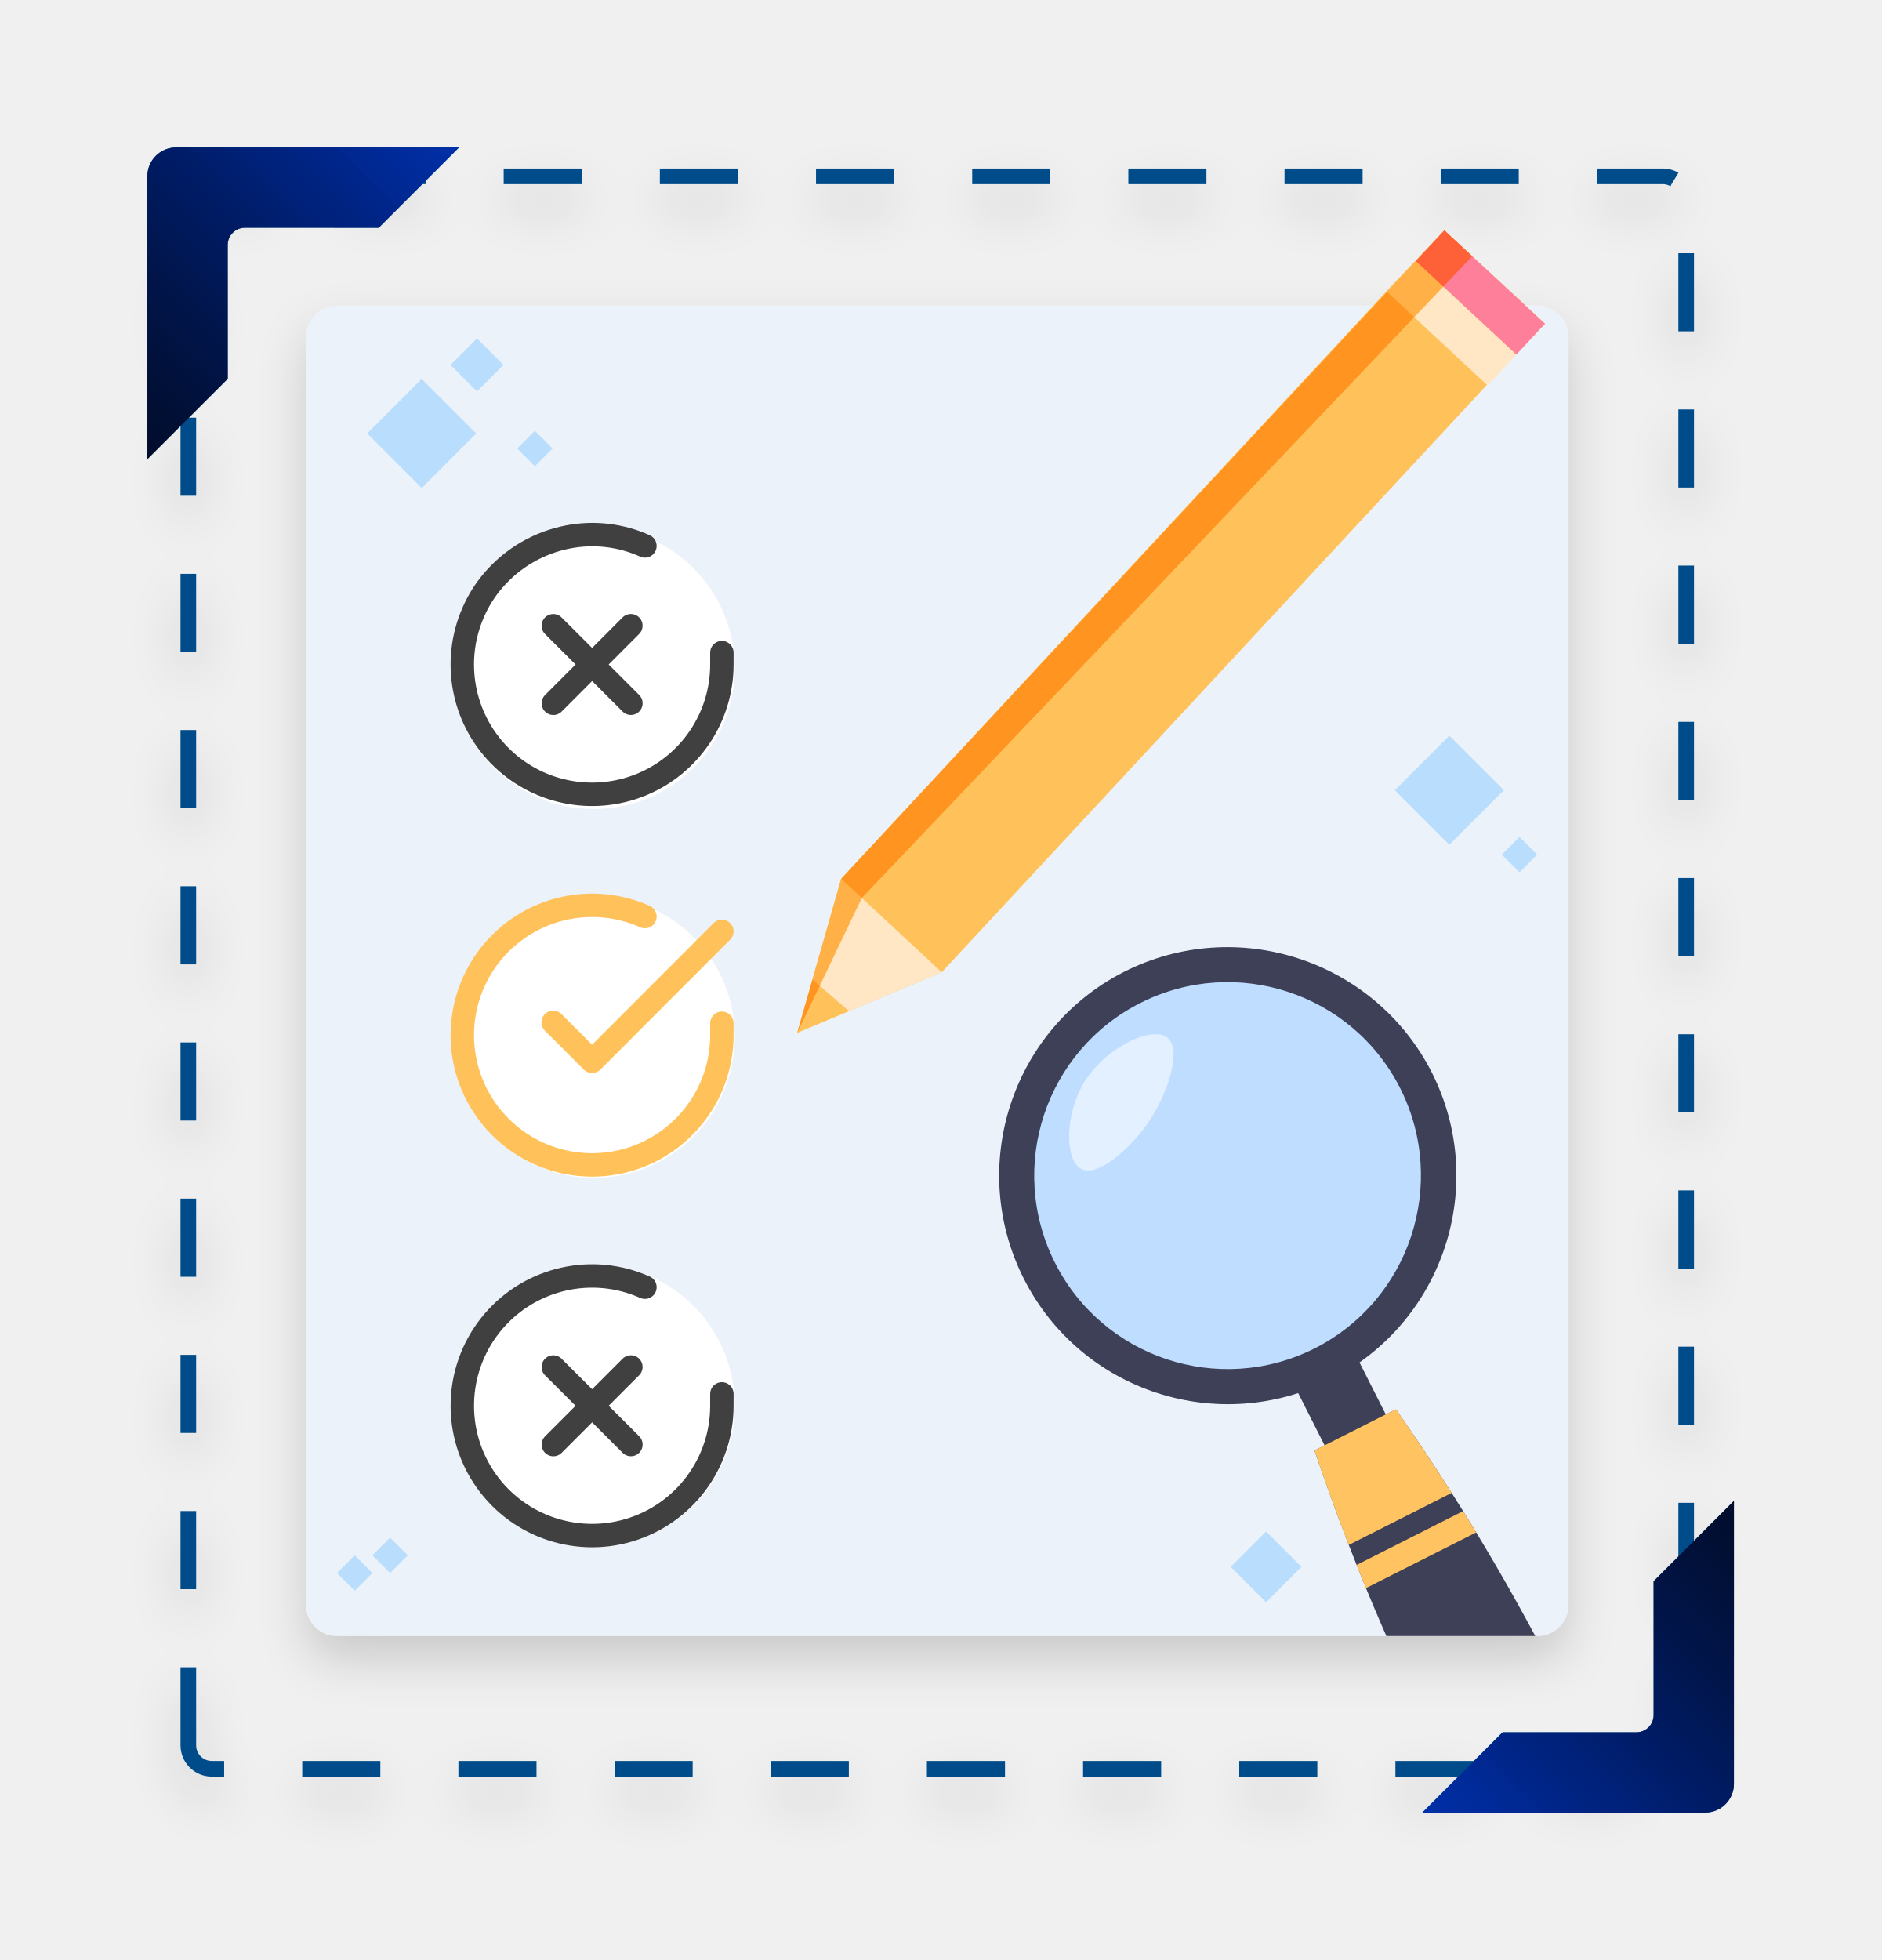
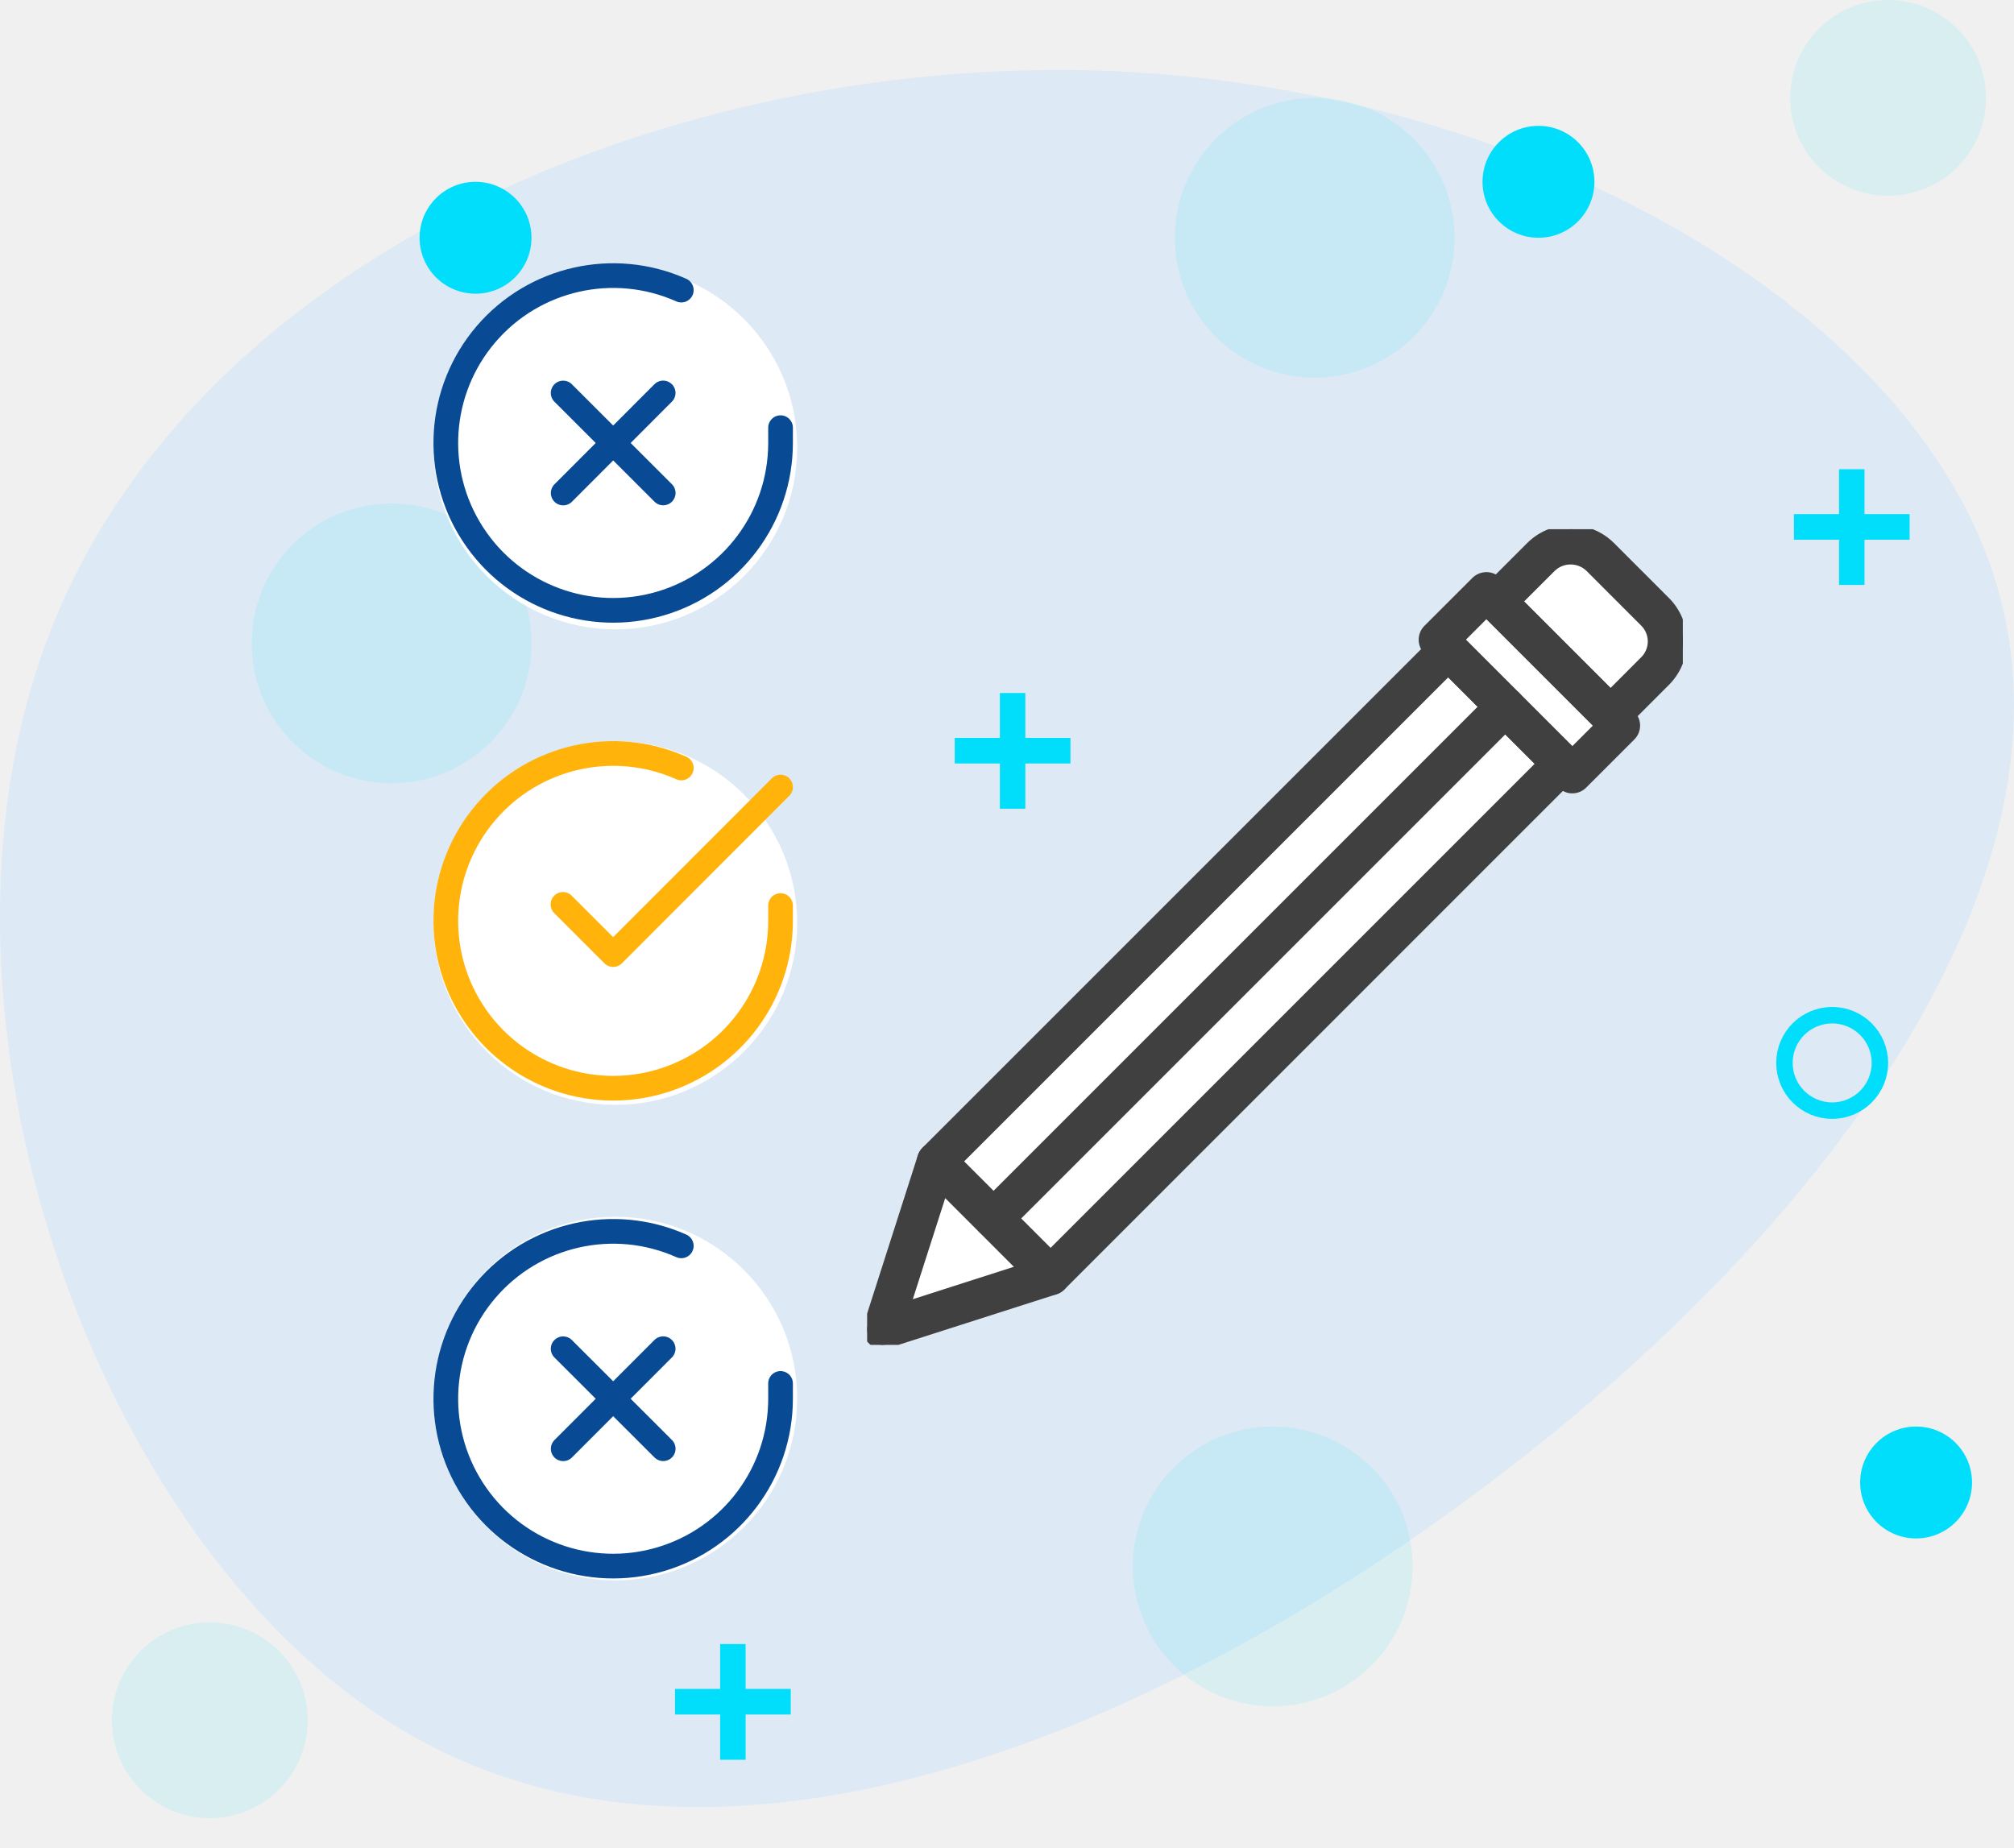
- <svg xmlns="http://www.w3.org/2000/svg" width="240.934" height="250.963" viewBox="0 0 240.934 250.963">
+ <svg xmlns="http://www.w3.org/2000/svg" width="244.749" height="224.577" viewBox="0 0 244.749 224.577">
  <defs>
-     <filter id="Rectángulo_40210" x="30.188" y="33.152" width="179.681" height="188.332" filterUnits="userSpaceOnUse">
-       <feOffset dy="3" input="SourceAlpha" />
-       <feGaussianBlur stdDeviation="3" result="blur" />
-       <feFlood flood-opacity="0.161" />
-       <feComposite operator="in" in2="blur" />
-       <feComposite in="SourceGraphic" />
-     </filter>
-     <filter id="Rectángulo_40211" x="14.116" y="15.583" width="211.826" height="223.902" filterUnits="userSpaceOnUse">
-       <feOffset dy="3" input="SourceAlpha" />
-       <feGaussianBlur stdDeviation="3" result="blur-2" />
-       <feFlood flood-opacity="0.161" />
-       <feComposite operator="in" in2="blur-2" />
-       <feComposite in="SourceGraphic" />
-     </filter>
-     <linearGradient id="linear-gradient" x1="0.5" x2="0.5" y2="1" gradientUnits="objectBoundingBox">
-       <stop offset="0" stop-color="#004e96" />
-       <stop offset="1" stop-color="#0c284a" />
-     </linearGradient>
    <clipPath id="clip-path">
-       <rect id="Rectángulo_40778" data-name="Rectángulo 40778" width="170.332" height="161.681" rx="4" transform="translate(253.418 740.231) rotate(-90)" fill="#ecf2f9" />
+       <rect id="Rectángulo_1" data-name="Rectángulo 1" width="99.125" height="99.125" fill="#404040" stroke="#00defc" stroke-width="1" />
    </clipPath>
  </defs>
-   <g id="Grupo_112238" data-name="Grupo 112238" transform="translate(-214.23 -318.752)">
-     <g transform="matrix(1, 0, 0, 1, 214.23, 318.75)" filter="url(#Rectángulo_40210)">
-       <rect id="Rectángulo_40210-2" data-name="Rectángulo 40210" width="170.332" height="161.681" rx="4" transform="translate(39.19 209.48) rotate(-90)" fill="#ecf2f9" />
-     </g>
-     <g transform="matrix(1, 0, 0, 1, 214.23, 318.75)" filter="url(#Rectángulo_40211)">
-       <g id="Rectángulo_40211-2" data-name="Rectángulo 40211" transform="translate(23.12 227.48) rotate(-90)" fill="none" stroke="#004b89" stroke-width="2" stroke-dasharray="10">
-         <rect width="205.902" height="193.826" rx="4" stroke="none" />
-         <rect x="1" y="1" width="203.902" height="191.826" rx="3" fill="none" />
+   <g id="Grupo_28" data-name="Grupo 28" transform="translate(-8 -13)">
+     <path id="blob_4_" data-name="blob(4)" d="M172.419,9.775C181.886,44.551,151.94,86.282,110.6,117.58S16.314,170.131-21.36,147.913c-37.867-22.218-60.472-87.52-43.47-132.728,17-45.4,73.8-70.325,126.546-69.166C114.459-52.629,163.146-24.808,172.419,9.775Z" transform="translate(78.572 75.518)" fill="#b9ddfc" opacity="0.35" />
+     <g id="Grupo_3" data-name="Grupo 3" transform="translate(249.35 238.577) rotate(180)">
+       <text id="_" data-name="+" transform="translate(118.701 144.576)" fill="#00defc" font-size="29" font-family="Montserrat-Bold, Montserrat" font-weight="700">
+         <tspan x="-8.686" y="0">+</tspan>
+       </text>
+       <text id="_2" data-name="+" transform="translate(16.722 171.77)" fill="#00defc" font-size="29" font-family="Montserrat-Bold, Montserrat" font-weight="700">
+         <tspan x="-8.686" y="0">+</tspan>
+       </text>
+       <text id="_3" data-name="+" transform="translate(152.694 29)" fill="#00defc" font-size="29" font-family="Montserrat-Bold, Montserrat" font-weight="700">
+         <tspan x="-8.686" y="0">+</tspan>
+       </text>
+       <circle id="Elipse_1" data-name="Elipse 1" cx="6.799" cy="6.799" r="6.799" transform="translate(1.7 38.616)" fill="#00defc" />
+       <circle id="Elipse_2" data-name="Elipse 2" cx="6.799" cy="6.799" r="6.799" transform="translate(47.59 196.683)" fill="#00defc" />
+       <circle id="Elipse_5" data-name="Elipse 5" cx="6.799" cy="6.799" r="6.799" transform="translate(176.763 189.884)" fill="#00defc" />
+       <circle id="Elipse_6" data-name="Elipse 6" cx="16.996" cy="16.996" r="16.996" transform="translate(69.685 18.22)" fill="#00defc" opacity="0.1" />
+       <circle id="Elipse_7" data-name="Elipse 7" cx="16.996" cy="16.996" r="16.996" transform="translate(176.763 130.397)" fill="#00defc" opacity="0.1" />
+       <circle id="Elipse_11" data-name="Elipse 11" cx="11.898" cy="11.898" r="11.898" transform="translate(203.957 4.623)" fill="#00defc" opacity="0.1" />
+       <circle id="Elipse_12" data-name="Elipse 12" cx="11.898" cy="11.898" r="11.898" transform="translate(0 201.782)" fill="#00defc" opacity="0.1" />
+       <circle id="Elipse_8" data-name="Elipse 8" cx="16.996" cy="16.996" r="16.996" transform="translate(64.586 179.686)" fill="#00defc" opacity="0.1" />
+       <g id="Elipse_4" data-name="Elipse 4" transform="translate(11.898 89.605)" fill="none" stroke="#00defc" stroke-width="2">
+         <circle cx="6.799" cy="6.799" r="6.799" stroke="none" />
+         <circle cx="6.799" cy="6.799" r="5.799" fill="none" />
      </g>
    </g>
-     <g id="Grupo_109303" data-name="Grupo 109303" transform="translate(254.135 318.752) rotate(45)" style="isolation: isolate">
-       <path id="Trazado_114472" data-name="Trazado 114472" d="M1.077,25.617,26.7,0V14.542L14.583,26.656a2.208,2.208,0,0,0,0,3.123L26.7,41.891V56.434L1.077,30.816A3.676,3.676,0,0,1,1.077,25.617Z" transform="translate(0 0)" fill="url(#linear-gradient)" style="mix-blend-mode: overlay;isolation: isolate" />
-       <path id="Trazado_114473" data-name="Trazado 114473" d="M1.077,25.617,26.7,0V14.542L14.583,26.656a2.208,2.208,0,0,0,0,3.123L26.7,41.891V56.434L1.077,30.816A3.676,3.676,0,0,1,1.077,25.617Z" transform="translate(0 0)" fill="url(#linear-gradient)" style="mix-blend-mode: overlay;isolation: isolate" />
-     </g>
-     <g id="Grupo_109301" data-name="Grupo 109301" transform="translate(415.261 569.715) rotate(-135)" style="isolation: isolate">
-       <path id="Trazado_114472-2" data-name="Trazado 114472" d="M1.077,25.617,26.694,0V14.542L14.581,26.655a2.208,2.208,0,0,0,0,3.123L26.694,41.89V56.432L1.077,30.815A3.676,3.676,0,0,1,1.077,25.617Z" transform="translate(0 0)" fill="url(#linear-gradient)" style="mix-blend-mode: overlay;isolation: isolate" />
-       <path id="Trazado_114473-2" data-name="Trazado 114473" d="M1.077,25.617,26.694,0V14.542L14.581,26.655a2.208,2.208,0,0,0,0,3.123L26.694,41.89V56.432L1.077,30.815A3.676,3.676,0,0,1,1.077,25.617Z" transform="translate(0 0)" fill="url(#linear-gradient)" style="mix-blend-mode: overlay;isolation: isolate" />
-     </g>
-     <g id="Grupo_13" data-name="Grupo 13" transform="translate(272.223 386.234)">
+     <g id="Grupo_13" data-name="Grupo 13" transform="translate(60.689 45.293)">
      <g id="Grupo_10" data-name="Grupo 10" transform="translate(0)">
-         <circle id="Elipse_13" data-name="Elipse 13" cx="18.056" cy="18.056" r="18.056" transform="translate(0)" fill="#fff" />
-         <g id="Icon_feather-check-circle" data-name="Icon feather-check-circle" transform="translate(1.216 0.981)">
-           <path id="Trazado_18" data-name="Trazado 18" d="M36.24,18.092v1.529A16.621,16.621,0,1,1,4.387,12.962a16.1,16.1,0,0,1,2.6-4.149,16.81,16.81,0,0,1,9.538-5.531,16.361,16.361,0,0,1,9.86,1.148" transform="translate(-3 -2.991)" fill="none" stroke="#404040" stroke-linecap="round" stroke-linejoin="round" stroke-width="3" />
-           <path id="Trazado_19" data-name="Trazado 19" d="M26.684,6l-9.927,9.937" transform="translate(-5.1 5.653)" fill="none" stroke="#404040" stroke-linecap="round" stroke-linejoin="round" stroke-width="3" />
-           <path id="Trazado_41" data-name="Trazado 41" d="M9.927,0,0,9.937" transform="translate(21.589 11.658) rotate(90)" fill="none" stroke="#404040" stroke-linecap="round" stroke-linejoin="round" stroke-width="3" />
+         <circle id="Elipse_13" data-name="Elipse 13" cx="22.095" cy="22.095" r="22.095" transform="translate(0)" fill="#fff" />
+         <g id="Icon_feather-check-circle" data-name="Icon feather-check-circle" transform="translate(1.488 1.201)">
+           <path id="Trazado_18" data-name="Trazado 18" d="M43.678,21.471v1.871A20.339,20.339,0,1,1,31.617,4.752" transform="translate(-3 -2.991)" fill="none" stroke="#084a93" stroke-linecap="round" stroke-linejoin="round" stroke-width="3" />
+           <path id="Trazado_19" data-name="Trazado 19" d="M28.905,6,16.757,18.16" transform="translate(-2.492 8.26)" fill="none" stroke="#084a93" stroke-linecap="round" stroke-linejoin="round" stroke-width="3" />
+           <path id="Trazado_41" data-name="Trazado 41" d="M12.148,0,0,12.16" transform="translate(26.419 14.266) rotate(90)" fill="none" stroke="#084a93" stroke-linecap="round" stroke-linejoin="round" stroke-width="3" />
        </g>
      </g>
-       <g id="Grupo_16" data-name="Grupo 16" transform="translate(0 94.444)">
-         <circle id="Elipse_13-2" data-name="Elipse 13" cx="18.056" cy="18.056" r="18.056" transform="translate(0)" fill="#fff" />
-         <g id="Icon_feather-check-circle-2" data-name="Icon feather-check-circle" transform="translate(1.216 1.451)">
-           <path id="Trazado_18-2" data-name="Trazado 18" d="M36.24,18.092v1.529A16.62,16.62,0,1,1,26.385,4.43" transform="translate(-3 -2.991)" fill="none" stroke="#404040" stroke-linecap="round" stroke-linejoin="round" stroke-width="3" />
-           <path id="Trazado_19-2" data-name="Trazado 19" d="M26.684,6l-9.927,9.937" transform="translate(-5.1 5.653)" fill="none" stroke="#404040" stroke-linecap="round" stroke-linejoin="round" stroke-width="3" />
-           <path id="Trazado_41-2" data-name="Trazado 41" d="M9.927,0,0,9.937" transform="translate(21.589 11.658) rotate(90)" fill="none" stroke="#404040" stroke-linecap="round" stroke-linejoin="round" stroke-width="3" />
+       <g id="Grupo_16" data-name="Grupo 16" transform="translate(0 115.576)">
+         <circle id="Elipse_13-2" data-name="Elipse 13" cx="22.095" cy="22.095" r="22.095" transform="translate(0)" fill="#fff" />
+         <g id="Icon_feather-check-circle-2" data-name="Icon feather-check-circle" transform="translate(1.488 1.775)">
+           <path id="Trazado_18-2" data-name="Trazado 18" d="M43.678,21.471v1.871A20.339,20.339,0,1,1,31.617,4.752" transform="translate(-3 -2.991)" fill="none" stroke="#084a93" stroke-linecap="round" stroke-linejoin="round" stroke-width="3" />
+           <path id="Trazado_19-2" data-name="Trazado 19" d="M28.905,6,16.757,18.16" transform="translate(-2.492 8.26)" fill="none" stroke="#084a93" stroke-linecap="round" stroke-linejoin="round" stroke-width="3" />
+           <path id="Trazado_41-2" data-name="Trazado 41" d="M12.148,0,0,12.16" transform="translate(26.419 14.266) rotate(90)" fill="none" stroke="#084a93" stroke-linecap="round" stroke-linejoin="round" stroke-width="3" />
        </g>
      </g>
-       <g id="Grupo_11" data-name="Grupo 11" transform="translate(0 47.222)">
-         <circle id="Elipse_13-3" data-name="Elipse 13" cx="18.056" cy="18.056" r="18.056" transform="translate(0)" fill="#fff" />
-         <g id="Icon_feather-check-circle-3" data-name="Icon feather-check-circle" transform="translate(1.216 1.216)">
-           <path id="Trazado_18-3" data-name="Trazado 18" d="M36.24,18.092v1.529A16.62,16.62,0,1,1,26.385,4.43" transform="translate(-3 -2.991)" fill="none" stroke="#ffc25b" stroke-linecap="round" stroke-linejoin="round" stroke-width="3" />
-           <path id="Trazado_19-3" data-name="Trazado 19" d="M35.106,6,18.486,22.637,13.5,17.651" transform="translate(-1.866 -2.666)" fill="none" stroke="#ffc25b" stroke-linecap="round" stroke-linejoin="round" stroke-width="3" />
+       <g id="Grupo_11" data-name="Grupo 11" transform="translate(0 57.788)">
+         <circle id="Elipse_13-3" data-name="Elipse 13" cx="22.095" cy="22.095" r="22.095" transform="translate(0)" fill="#fff" />
+         <g id="Icon_feather-check-circle-3" data-name="Icon feather-check-circle" transform="translate(1.488 1.488)">
+           <path id="Trazado_18-3" data-name="Trazado 18" d="M43.678,21.471v1.871A20.339,20.339,0,1,1,31.617,4.752" transform="translate(-3 -2.991)" fill="none" stroke="#ffb30b" stroke-linecap="round" stroke-linejoin="round" stroke-width="3" />
+           <path id="Trazado_19-3" data-name="Trazado 19" d="M39.941,6,19.6,26.359l-6.1-6.1" transform="translate(0.737 -1.92)" fill="none" stroke="#ffb30b" stroke-linecap="round" stroke-linejoin="round" stroke-width="3" />
        </g>
      </g>
    </g>
-     <g id="Grupo_111863" data-name="Grupo 111863" transform="translate(568.521 780.988) rotate(180)">
-       <path id="Trazado_116788" data-name="Trazado 116788" d="M252.191,330l-5.619,19.714L176.68,425l-.646.7-6.717,7.054-12.884-11.968,7.15-7.52,1.391-1.505,68.714-74.014Z" transform="translate(-0.003)" fill="#ffc25b" />
-       <rect id="Rectángulo_40775" data-name="Rectángulo 40775" width="5.394" height="17.585" transform="matrix(0.68, -0.733, 0.733, 0.68, 156.426, 420.79)" fill="#fe7f9a" />
-       <rect id="Rectángulo_40776" data-name="Rectángulo 40776" width="5.395" height="17.585" transform="matrix(0.681, -0.732, 0.732, 0.681, 160.101, 416.829)" fill="#ffe7c5" />
-       <path id="Trazado_116789" data-name="Trazado 116789" d="M304.5,337.747l12.884,11.968L323.005,330Z" transform="translate(-70.818)" fill="#ffe7c5" />
-       <path id="Trazado_116790" data-name="Trazado 116790" d="M327.274,332.772l4.679,4.045L333.9,330Z" transform="translate(-81.708)" fill="#ffc25b" />
-       <path id="Trazado_116791" data-name="Trazado 116791" d="M260.726,330l-8.264,17.258L174.28,429.436l3.572,3.318,77.255-83.039Z" transform="translate(-8.539)" fill="#ffc25b" style="mix-blend-mode: multiply;isolation: isolate" />
-     </g>
-     <g id="Enmascarar_grupo_59" data-name="Enmascarar grupo 59" transform="translate(0 -211.995)" clip-path="url(#clip-path)">
-       <g id="Grupo_111867" data-name="Grupo 111867" transform="translate(334.697 644.667)">
-         <circle id="Elipse_4730" data-name="Elipse 4730" cx="26.689" cy="26.689" r="26.689" transform="translate(0 27.67) rotate(-31.224)" fill="#bfddff" />
-         <g id="Grupo_111866" data-name="Grupo 111866" transform="translate(7.285 7.362)">
-           <path id="Trazado_116792" data-name="Trazado 116792" d="M150.343,374.667a29.273,29.273,0,1,0,39.446,12.863A29.371,29.371,0,0,0,150.343,374.667ZM174.721,422.9a24.77,24.77,0,1,1,11.031-33.329A24.825,24.825,0,0,1,174.721,422.9Z" transform="translate(-134.175 -371.497)" fill="#3e4057" />
+     <g id="Grupo_15" data-name="Grupo 15" transform="translate(113.378 77.314)">
+       <path id="Trazado_40" data-name="Trazado 40" d="M905.655,133.225l6.432-20.262s71.35-75.011,73.6-75.26a70.552,70.552,0,0,1,7.448,0l8.041,8.041v8.041l-75.26,73.33Z" transform="translate(-902.842 -36.148)" fill="#fff" />
+       <g id="Grupo_14" data-name="Grupo 14" transform="translate(0 0)">
+         <g id="Grupo_8" data-name="Grupo 8" clip-path="url(#clip-path)">
+           <path id="Trazado_35" data-name="Trazado 35" d="M18.915,86a1.882,1.882,0,0,1-1.326-.549L3.722,71.579a1.881,1.881,0,0,1,0-2.656L65.915,6.73a1.929,1.929,0,0,1,2.654,0L82.437,20.6a1.875,1.875,0,0,1,0,2.654l-62.193,62.2A1.883,1.883,0,0,1,18.915,86M7.7,70.251,18.915,81.464,78.455,21.923,67.241,10.71Z" transform="translate(3.371 6.586)" fill="#404040" stroke="#404040" stroke-width="1" />
+           <path id="Trazado_36" data-name="Trazado 36" d="M50.911,28.658a1.864,1.864,0,0,1-1.326-.551L33.29,11.814a1.881,1.881,0,0,1,0-2.656L39.151,3.3a1.933,1.933,0,0,1,2.654,0L58.1,19.594a1.875,1.875,0,0,1,0,2.654l-5.859,5.859a1.872,1.872,0,0,1-1.328.551M37.272,10.486,50.911,24.127l3.207-3.2L40.477,7.281Z" transform="translate(34.783 2.943)" fill="#404040" stroke="#404040" stroke-width="1" />
+           <path id="Trazado_37" data-name="Trazado 37" d="M51.914,24.528a1.878,1.878,0,0,1-1.326-.549L36.719,10.112a1.882,1.882,0,0,1,0-2.656L42.136,2.04a6.963,6.963,0,0,1,9.848,0l6.674,6.674a6.963,6.963,0,0,1,0,9.848l-5.416,5.418a1.879,1.879,0,0,1-1.328.549M40.7,8.784,51.914,20,56,15.907a3.209,3.209,0,0,0,0-4.539L49.33,4.694a3.289,3.289,0,0,0-4.539,0Z" transform="translate(38.427 -0.001)" fill="#404040" stroke="#404040" stroke-width="1" />
+           <path id="Trazado_38" data-name="Trazado 38" d="M1.877,60.511a1.878,1.878,0,0,1-1.788-2.45L6.631,37.652A1.877,1.877,0,0,1,9.745,36.9l13.87,13.868a1.878,1.878,0,0,1-.755,3.116L2.451,60.421a1.839,1.839,0,0,1-.573.091m7.39-18.784L4.777,55.733l14.006-4.49Z" transform="translate(0 38.614)" fill="#404040" stroke="#404040" stroke-width="1" />
+           <path id="Trazado_39" data-name="Trazado 39" d="M8.411,75.5a1.878,1.878,0,0,1-1.328-3.2l62.2-62.2a1.876,1.876,0,1,1,2.652,2.654l-62.2,62.2a1.864,1.864,0,0,1-1.326.551" transform="translate(6.941 10.148)" fill="#404040" stroke="#404040" stroke-width="1" />
        </g>
-         <rect id="Rectángulo_40777" data-name="Rectángulo 40777" width="8.78" height="13.391" transform="translate(44.984 62.862) rotate(-26.813)" fill="#3e4057" />
-         <path id="Trazado_116793" data-name="Trazado 116793" d="M164.578,407.973c-2.049,2.876-6.153,6.73-8.336,5.649s-2.1-6.847.177-10.825c2.691-4.7,8.86-7.586,10.837-5.988C169.188,398.37,167.209,404.283,164.578,407.973Z" transform="translate(-138.199 -377.862)" fill="#e3f0ff" />
-         <path id="Trazado_116794" data-name="Trazado 116794" d="M255.812,537.875c3.7,7.252,6.884,14.269,9.638,20.96q.618,1.5,1.207,2.968.513,1.29,1.006,2.559,2.436,6.283,4.38,12.1l-10.421,5.267c-2.343-3.345-4.735-6.91-7.145-10.7q-.728-1.15-1.464-2.327-.836-1.349-1.674-2.733c-3.752-6.185-7.513-12.914-11.16-20.19-3.34-6.66-6.258-13.124-8.8-19.306-.412-1-.81-1.988-1.2-2.97q-.513-1.29-1.006-2.559c-1.623-4.185-3.081-8.228-4.384-12.1l10.421-5.267c2.343,3.345,4.733,6.917,7.141,10.7q.727,1.15,1.464,2.327c.557.9,1.119,1.806,1.678,2.73C248.956,525.053,252.43,531.236,255.812,537.875Z" transform="translate(-176.905 -437.041)" fill="#3e4057" />
-         <path id="Trazado_116795" data-name="Trazado 116795" d="M242.346,514.28l-13.178,6.66c-1.623-4.185-3.081-8.228-4.384-12.1l10.421-5.267C237.548,506.92,239.938,510.492,242.346,514.28Z" transform="translate(-176.905 -437.041)" fill="#ffc461" />
-         <path id="Trazado_116796" data-name="Trazado 116796" d="M304.248,639.256q2.436,6.283,4.38,12.1l-10.421,5.267c-2.343-3.345-4.735-6.911-7.145-10.7Z" transform="translate(-213.49 -511.936)" fill="#ffc461" />
-         <path id="Trazado_116797" data-name="Trazado 116797" d="M252.128,535.394l-14.11,7.132c-.412-1-.81-1.988-1.2-2.97l13.636-6.892C251.008,533.563,251.569,534.47,252.128,535.394Z" transform="translate(-183.546 -453.098)" fill="#ffc461" />
-         <path id="Trazado_116798" data-name="Trazado 116798" d="M298.169,626.92q.618,1.5,1.207,2.968l-13.644,6.9q-.836-1.349-1.674-2.733Z" transform="translate(-209.624 -505.126)" fill="#ffc461" />
      </g>
    </g>
-     <rect id="Rectángulo_40779" data-name="Rectángulo 40779" width="9.877" height="9.877" transform="translate(261.254 374.25) rotate(-45)" fill="#b9ddfc" />
-     <rect id="Rectángulo_40782" data-name="Rectángulo 40782" width="6.413" height="6.413" transform="translate(371.838 519.374) rotate(-45)" fill="#b9ddfc" />
-     <rect id="Rectángulo_40784" data-name="Rectángulo 40784" width="9.877" height="9.877" transform="translate(392.861 419.932) rotate(-45)" fill="#b9ddfc" />
-     <rect id="Rectángulo_40780" data-name="Rectángulo 40780" width="4.795" height="4.795" transform="translate(271.926 365.474) rotate(-45)" fill="#b9ddfc" />
-     <rect id="Rectángulo_40781" data-name="Rectángulo 40781" width="3.203" height="3.203" transform="translate(280.47 376.182) rotate(-45)" fill="#b9ddfc" />
-     <rect id="Rectángulo_40785" data-name="Rectángulo 40785" width="3.203" height="3.203" transform="translate(261.926 517.899) rotate(-45)" fill="#b9ddfc" />
-     <rect id="Rectángulo_40786" data-name="Rectángulo 40786" width="3.203" height="3.203" transform="translate(257.395 520.165) rotate(-45)" fill="#b9ddfc" />
-     <rect id="Rectángulo_40783" data-name="Rectángulo 40783" width="3.203" height="3.203" transform="translate(406.565 428.182) rotate(-45)" fill="#b9ddfc" />
  </g>
</svg>
